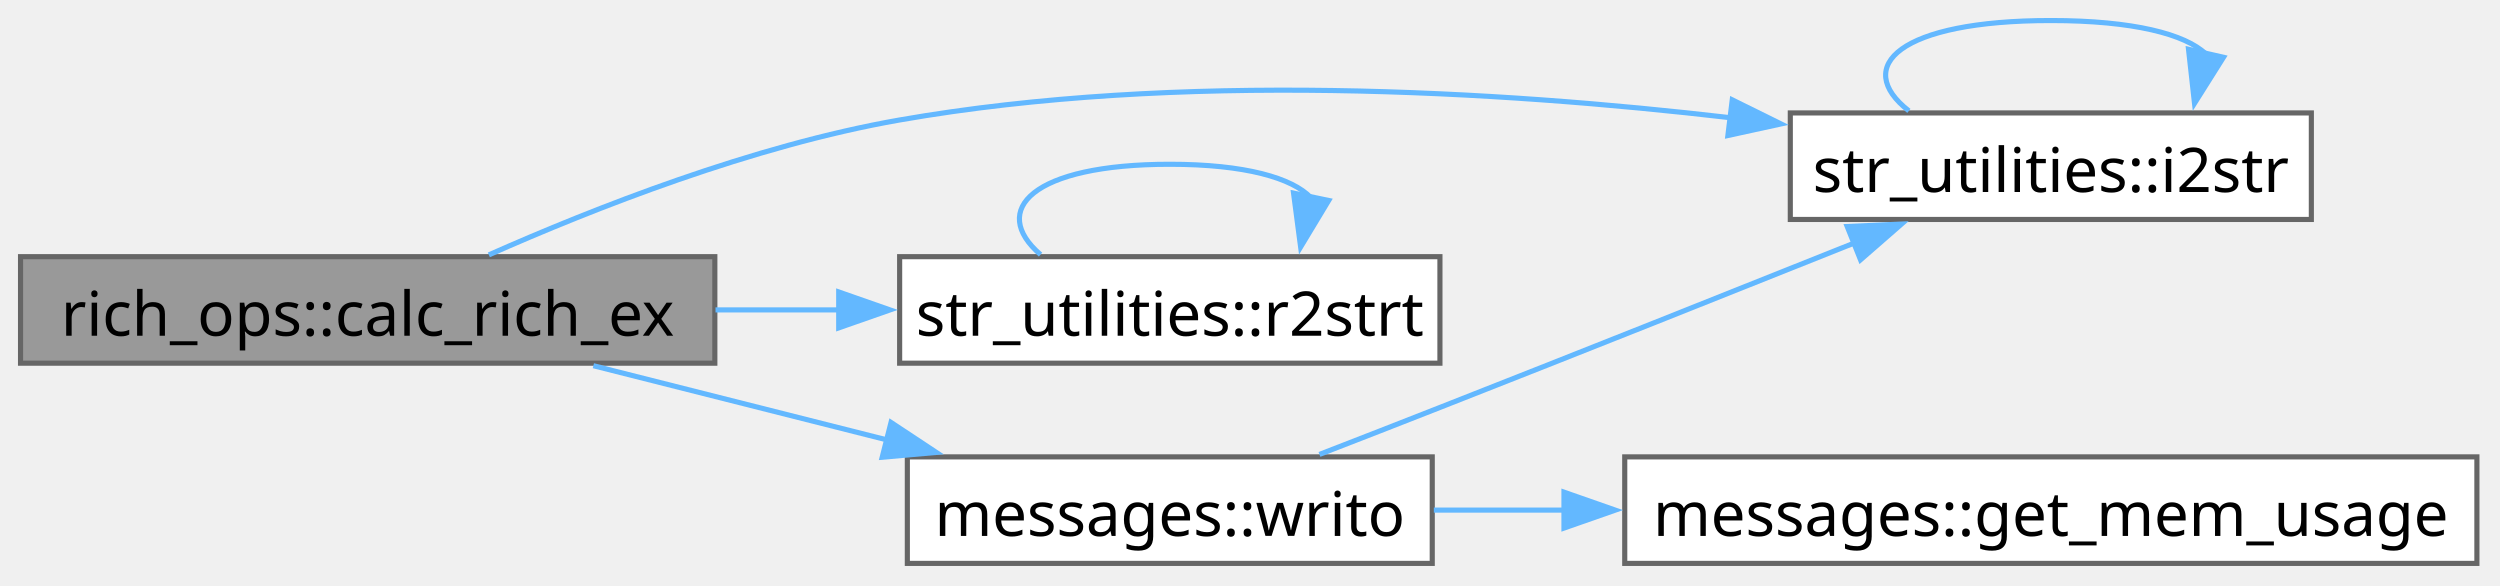
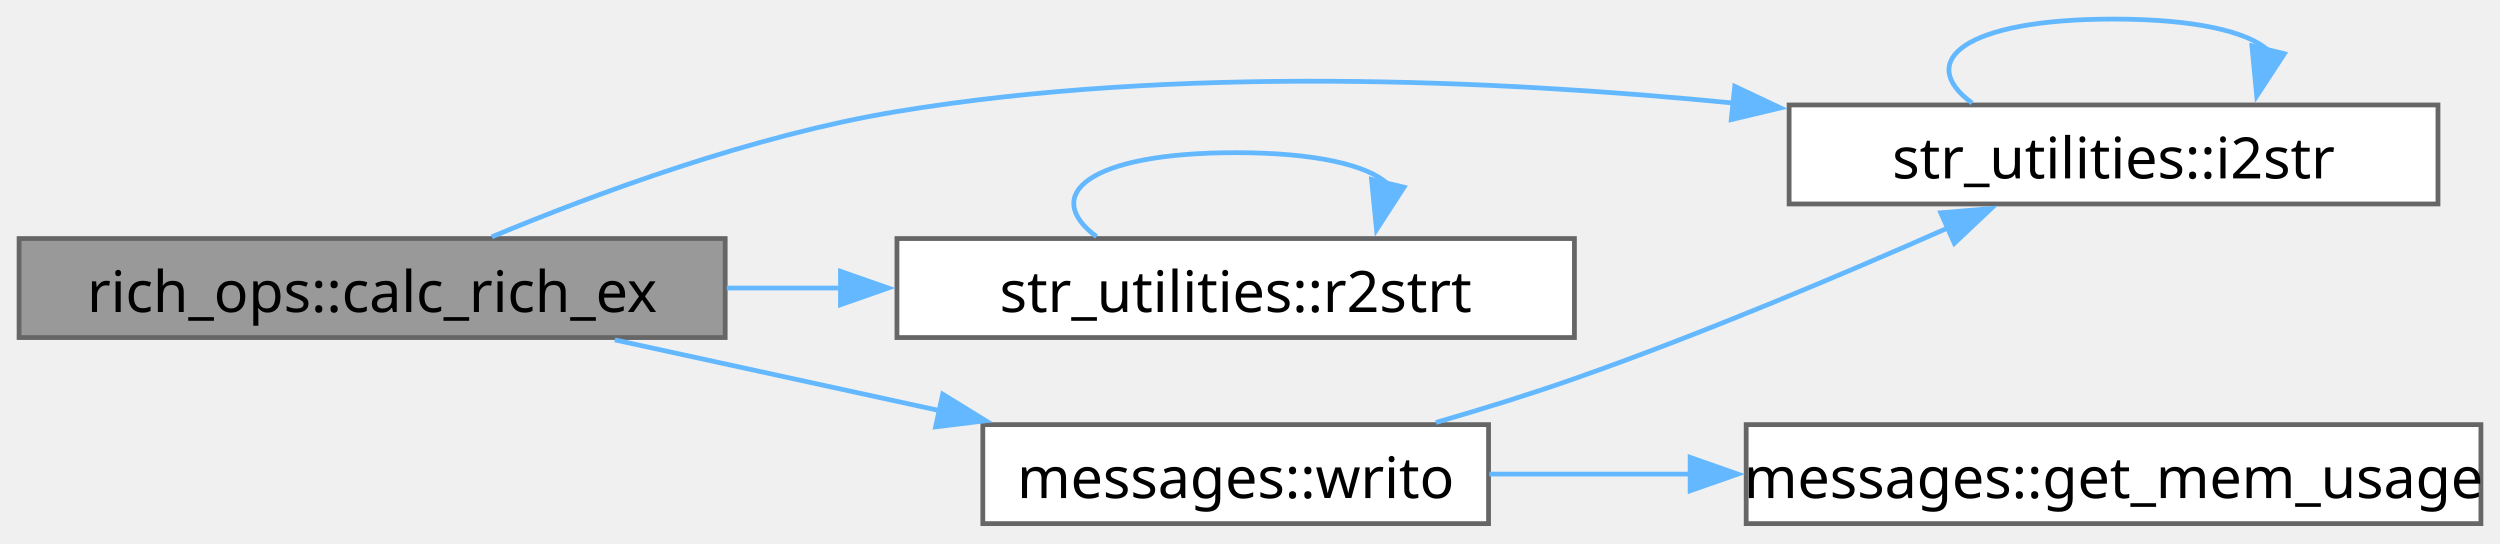
- <svg xmlns="http://www.w3.org/2000/svg" xmlns:xlink="http://www.w3.org/1999/xlink" width="487pt" height="114pt" viewBox="0.00 0.00 487.00 114.00">
+ <svg xmlns="http://www.w3.org/2000/svg" xmlns:xlink="http://www.w3.org/1999/xlink" width="524pt" height="114pt" viewBox="0.00 0.00 524.00 114.00">
  <g id="graph0" class="graph" transform="scale(1 1) rotate(0) translate(4 109.75)">
    <g id="Node000001" class="node">
      <g id="a_Node000001">
        <a xlink:title="Calculates the coefficients of the Eigenvalues in the Richardson extrapolation.">
-           <polygon fill="#999999" stroke="#666666" points="135.25,-59.75 0,-59.75 0,-39 135.25,-39 135.25,-59.75" />
-           <text xml:space="preserve" text-anchor="middle" x="67.62" y="-44.35" font-family="Ubuntu Mono" font-size="12.00">rich_ops::calc_rich_ex</text>
+           <polygon fill="#999999" stroke="#666666" points="148,-59.75 0,-59.75 0,-39 148,-39 148,-59.75" />
+           <text xml:space="preserve" text-anchor="middle" x="74" y="-44.35" font-family="Ubuntu Mono" font-size="12.00">rich_ops::calc_rich_ex</text>
        </a>
      </g>
    </g>
    <g id="Node000002" class="node">
      <g id="a_Node000002">
        <a xlink:href="namespacestr__utilities.html#a0b97e51770725a3e98ed393d26681414" target="_top" xlink:title="Convert an integer to string.">
-           <polygon fill="white" stroke="#666666" points="446.25,-87.75 344.75,-87.75 344.75,-67 446.25,-67 446.25,-87.75" />
-           <text xml:space="preserve" text-anchor="middle" x="395.5" y="-72.35" font-family="Ubuntu Mono" font-size="12.00">str_utilities::i2str</text>
+           <polygon fill="white" stroke="#666666" points="507,-87.75 371,-87.75 371,-67 507,-67 507,-87.75" />
+           <text xml:space="preserve" text-anchor="middle" x="439" y="-72.35" font-family="Ubuntu Mono" font-size="12.00">str_utilities::i2str</text>
        </a>
      </g>
    </g>
    <g id="edge1_Node000001_Node000002" class="edge">
      <g id="a_edge1_Node000001_Node000002">
        <a xlink:title=" ">
-           <path fill="none" stroke="#63b8ff" d="M91.23,-60.1C111.62,-69.14 142.71,-81.39 171.25,-86.38 225.38,-95.84 287.97,-92.07 333.08,-86.82" />
-           <polygon fill="#63b8ff" stroke="#63b8ff" points="333.44,-90.3 342.94,-85.61 332.59,-83.35 333.44,-90.3" />
+           <path fill="none" stroke="#63b8ff" d="M99.09,-60.11C120.79,-69.15 153.83,-81.39 184,-86.38 242.28,-96 309.07,-93.09 359.53,-88.13" />
+           <polygon fill="#63b8ff" stroke="#63b8ff" points="359.6,-91.65 369.18,-87.13 358.87,-84.68 359.6,-91.65" />
        </a>
      </g>
    </g>
    <g id="Node000003" class="node">
      <g id="a_Node000003">
        <a xlink:href="namespacestr__utilities.html#ac778d706b2e021672618939ab58fdd32" target="_top" xlink:title="Convert a real (double) to string.">
-           <polygon fill="white" stroke="#666666" points="276.5,-59.75 171.25,-59.75 171.25,-39 276.5,-39 276.5,-59.75" />
-           <text xml:space="preserve" text-anchor="middle" x="223.88" y="-44.35" font-family="Ubuntu Mono" font-size="12.00">str_utilities::r2strt</text>
+           <polygon fill="white" stroke="#666666" points="326,-59.75 184,-59.75 184,-39 326,-39 326,-59.75" />
+           <text xml:space="preserve" text-anchor="middle" x="255" y="-44.35" font-family="Ubuntu Mono" font-size="12.00">str_utilities::r2strt</text>
        </a>
      </g>
    </g>
    <g id="edge3_Node000001_Node000003" class="edge">
      <g id="a_edge3_Node000001_Node000003">
        <a xlink:title=" ">
-           <path fill="none" stroke="#63b8ff" d="M135.38,-49.38C143.37,-49.38 151.51,-49.38 159.45,-49.38" />
-           <polygon fill="#63b8ff" stroke="#63b8ff" points="159.38,-52.88 169.38,-49.38 159.38,-45.88 159.38,-52.88" />
+           <path fill="none" stroke="#63b8ff" d="M148.32,-49.38C156.26,-49.38 164.38,-49.38 172.41,-49.38" />
+           <polygon fill="#63b8ff" stroke="#63b8ff" points="172.17,-52.88 182.17,-49.38 172.17,-45.88 172.17,-52.88" />
        </a>
      </g>
    </g>
    <g id="Node000004" class="node">
      <g id="a_Node000004">
        <a xlink:href="namespacemessages.html#aa4a8d01563e92558e8a0875b075ec54c" target="_top" xlink:title="Write output to file identified by output_i.">
-           <polygon fill="white" stroke="#666666" points="275,-20.75 172.75,-20.75 172.75,0 275,0 275,-20.75" />
-           <text xml:space="preserve" text-anchor="middle" x="223.88" y="-5.35" font-family="Ubuntu Mono" font-size="12.00">messages::writo</text>
+           <polygon fill="white" stroke="#666666" points="308,-20.75 202,-20.75 202,0 308,0 308,-20.75" />
+           <text xml:space="preserve" text-anchor="middle" x="255" y="-5.35" font-family="Ubuntu Mono" font-size="12.00">messages::writo</text>
        </a>
      </g>
    </g>
    <g id="edge5_Node000001_Node000004" class="edge">
      <g id="a_edge5_Node000001_Node000004">
        <a xlink:title=" ">
-           <path fill="none" stroke="#63b8ff" d="M111.59,-38.51C129.32,-34.03 150.06,-28.78 168.81,-24.05" />
-           <polygon fill="#63b8ff" stroke="#63b8ff" points="169.57,-27.46 178.4,-21.62 167.85,-20.68 169.57,-27.46" />
+           <path fill="none" stroke="#63b8ff" d="M124.86,-38.51C146.01,-33.9 170.86,-28.49 193.09,-23.65" />
+           <polygon fill="#63b8ff" stroke="#63b8ff" points="193.59,-27.12 202.62,-21.57 192.1,-20.28 193.59,-27.12" />
        </a>
      </g>
    </g>
    <g id="edge2_Node000002_Node000002" class="edge">
      <g id="a_edge2_Node000002_Node000002">
        <a xlink:title=" ">
-           <path fill="none" stroke="#63b8ff" d="M367.85,-88.15C356.78,-96.81 366,-105.75 395.5,-105.75 411.63,-105.75 421.7,-103.08 425.7,-99.24" />
-           <polygon fill="#63b8ff" stroke="#63b8ff" points="429.14,-98.59 423.49,-89.62 422.32,-100.15 429.14,-98.59" />
+           <path fill="none" stroke="#63b8ff" d="M409.35,-88.15C397.49,-96.81 407.38,-105.75 439,-105.75 456.29,-105.75 467.09,-103.08 471.38,-99.24" />
+           <polygon fill="#63b8ff" stroke="#63b8ff" points="474.8,-98.49 469.01,-89.62 468,-100.16 474.8,-98.49" />
        </a>
      </g>
    </g>
    <g id="edge4_Node000003_Node000003" class="edge">
      <g id="a_edge4_Node000003_Node000003">
        <a xlink:title=" ">
-           <path fill="none" stroke="#63b8ff" d="M198.7,-60.15C188.63,-68.81 197.02,-77.75 223.88,-77.75 238.56,-77.75 247.73,-75.08 251.37,-71.24" />
-           <polygon fill="#63b8ff" stroke="#63b8ff" points="254.83,-70.7 249.36,-61.63 247.98,-72.13 254.83,-70.7" />
+           <path fill="none" stroke="#63b8ff" d="M225.83,-60.15C214.17,-68.81 223.89,-77.75 255,-77.75 272.01,-77.75 282.63,-75.08 286.85,-71.24" />
+           <polygon fill="#63b8ff" stroke="#63b8ff" points="290.28,-70.51 284.52,-61.62 283.47,-72.16 290.28,-70.51" />
        </a>
      </g>
    </g>
    <g id="edge7_Node000004_Node000002" class="edge">
      <g id="a_edge7_Node000004_Node000002">
        <a xlink:title=" ">
-           <path fill="none" stroke="#63b8ff" d="M253.03,-21.23C260.65,-24.18 268.9,-27.39 276.5,-30.38 303.61,-41.02 334.16,-53.2 357.38,-62.48" />
-           <polygon fill="#63b8ff" stroke="#63b8ff" points="355.83,-65.63 366.41,-66.1 358.43,-59.14 355.83,-65.63" />
+           <path fill="none" stroke="#63b8ff" d="M296.97,-21.2C306.57,-23.97 316.7,-27.11 326,-30.38 352.72,-39.76 382.23,-52.24 404.25,-61.97" />
+           <polygon fill="#63b8ff" stroke="#63b8ff" points="402.78,-65.15 413.34,-66.03 405.63,-58.76 402.78,-65.15" />
        </a>
      </g>
    </g>
    <g id="Node000005" class="node">
      <g id="a_Node000005">
        <a xlink:href="namespacemessages.html#a82dddaab795b78b3d39e1ff1aab2f665" target="_top" xlink:title="Returns the memory usage in kilobytes.">
-           <polygon fill="white" stroke="#666666" points="478.5,-20.75 312.5,-20.75 312.5,0 478.5,0 478.5,-20.75" />
-           <text xml:space="preserve" text-anchor="middle" x="395.5" y="-5.35" font-family="Ubuntu Mono" font-size="12.00">messages::get_mem_usage</text>
+           <polygon fill="white" stroke="#666666" points="516,-20.75 362,-20.75 362,0 516,0 516,-20.75" />
+           <text xml:space="preserve" text-anchor="middle" x="439" y="-5.35" font-family="Ubuntu Mono" font-size="12.00">messages::get_mem_usage</text>
        </a>
      </g>
    </g>
    <g id="edge6_Node000004_Node000005" class="edge">
      <g id="a_edge6_Node000004_Node000005">
        <a xlink:title=" ">
-           <path fill="none" stroke="#63b8ff" d="M275.31,-10.38C283.39,-10.38 291.97,-10.38 300.68,-10.38" />
-           <polygon fill="#63b8ff" stroke="#63b8ff" points="300.66,-13.88 310.66,-10.38 300.66,-6.88 300.66,-13.88" />
+           <path fill="none" stroke="#63b8ff" d="M308.15,-10.38C321.33,-10.38 335.85,-10.38 350.26,-10.38" />
+           <polygon fill="#63b8ff" stroke="#63b8ff" points="350.25,-13.88 360.25,-10.38 350.25,-6.88 350.25,-13.88" />
        </a>
      </g>
    </g>
  </g>
</svg>
